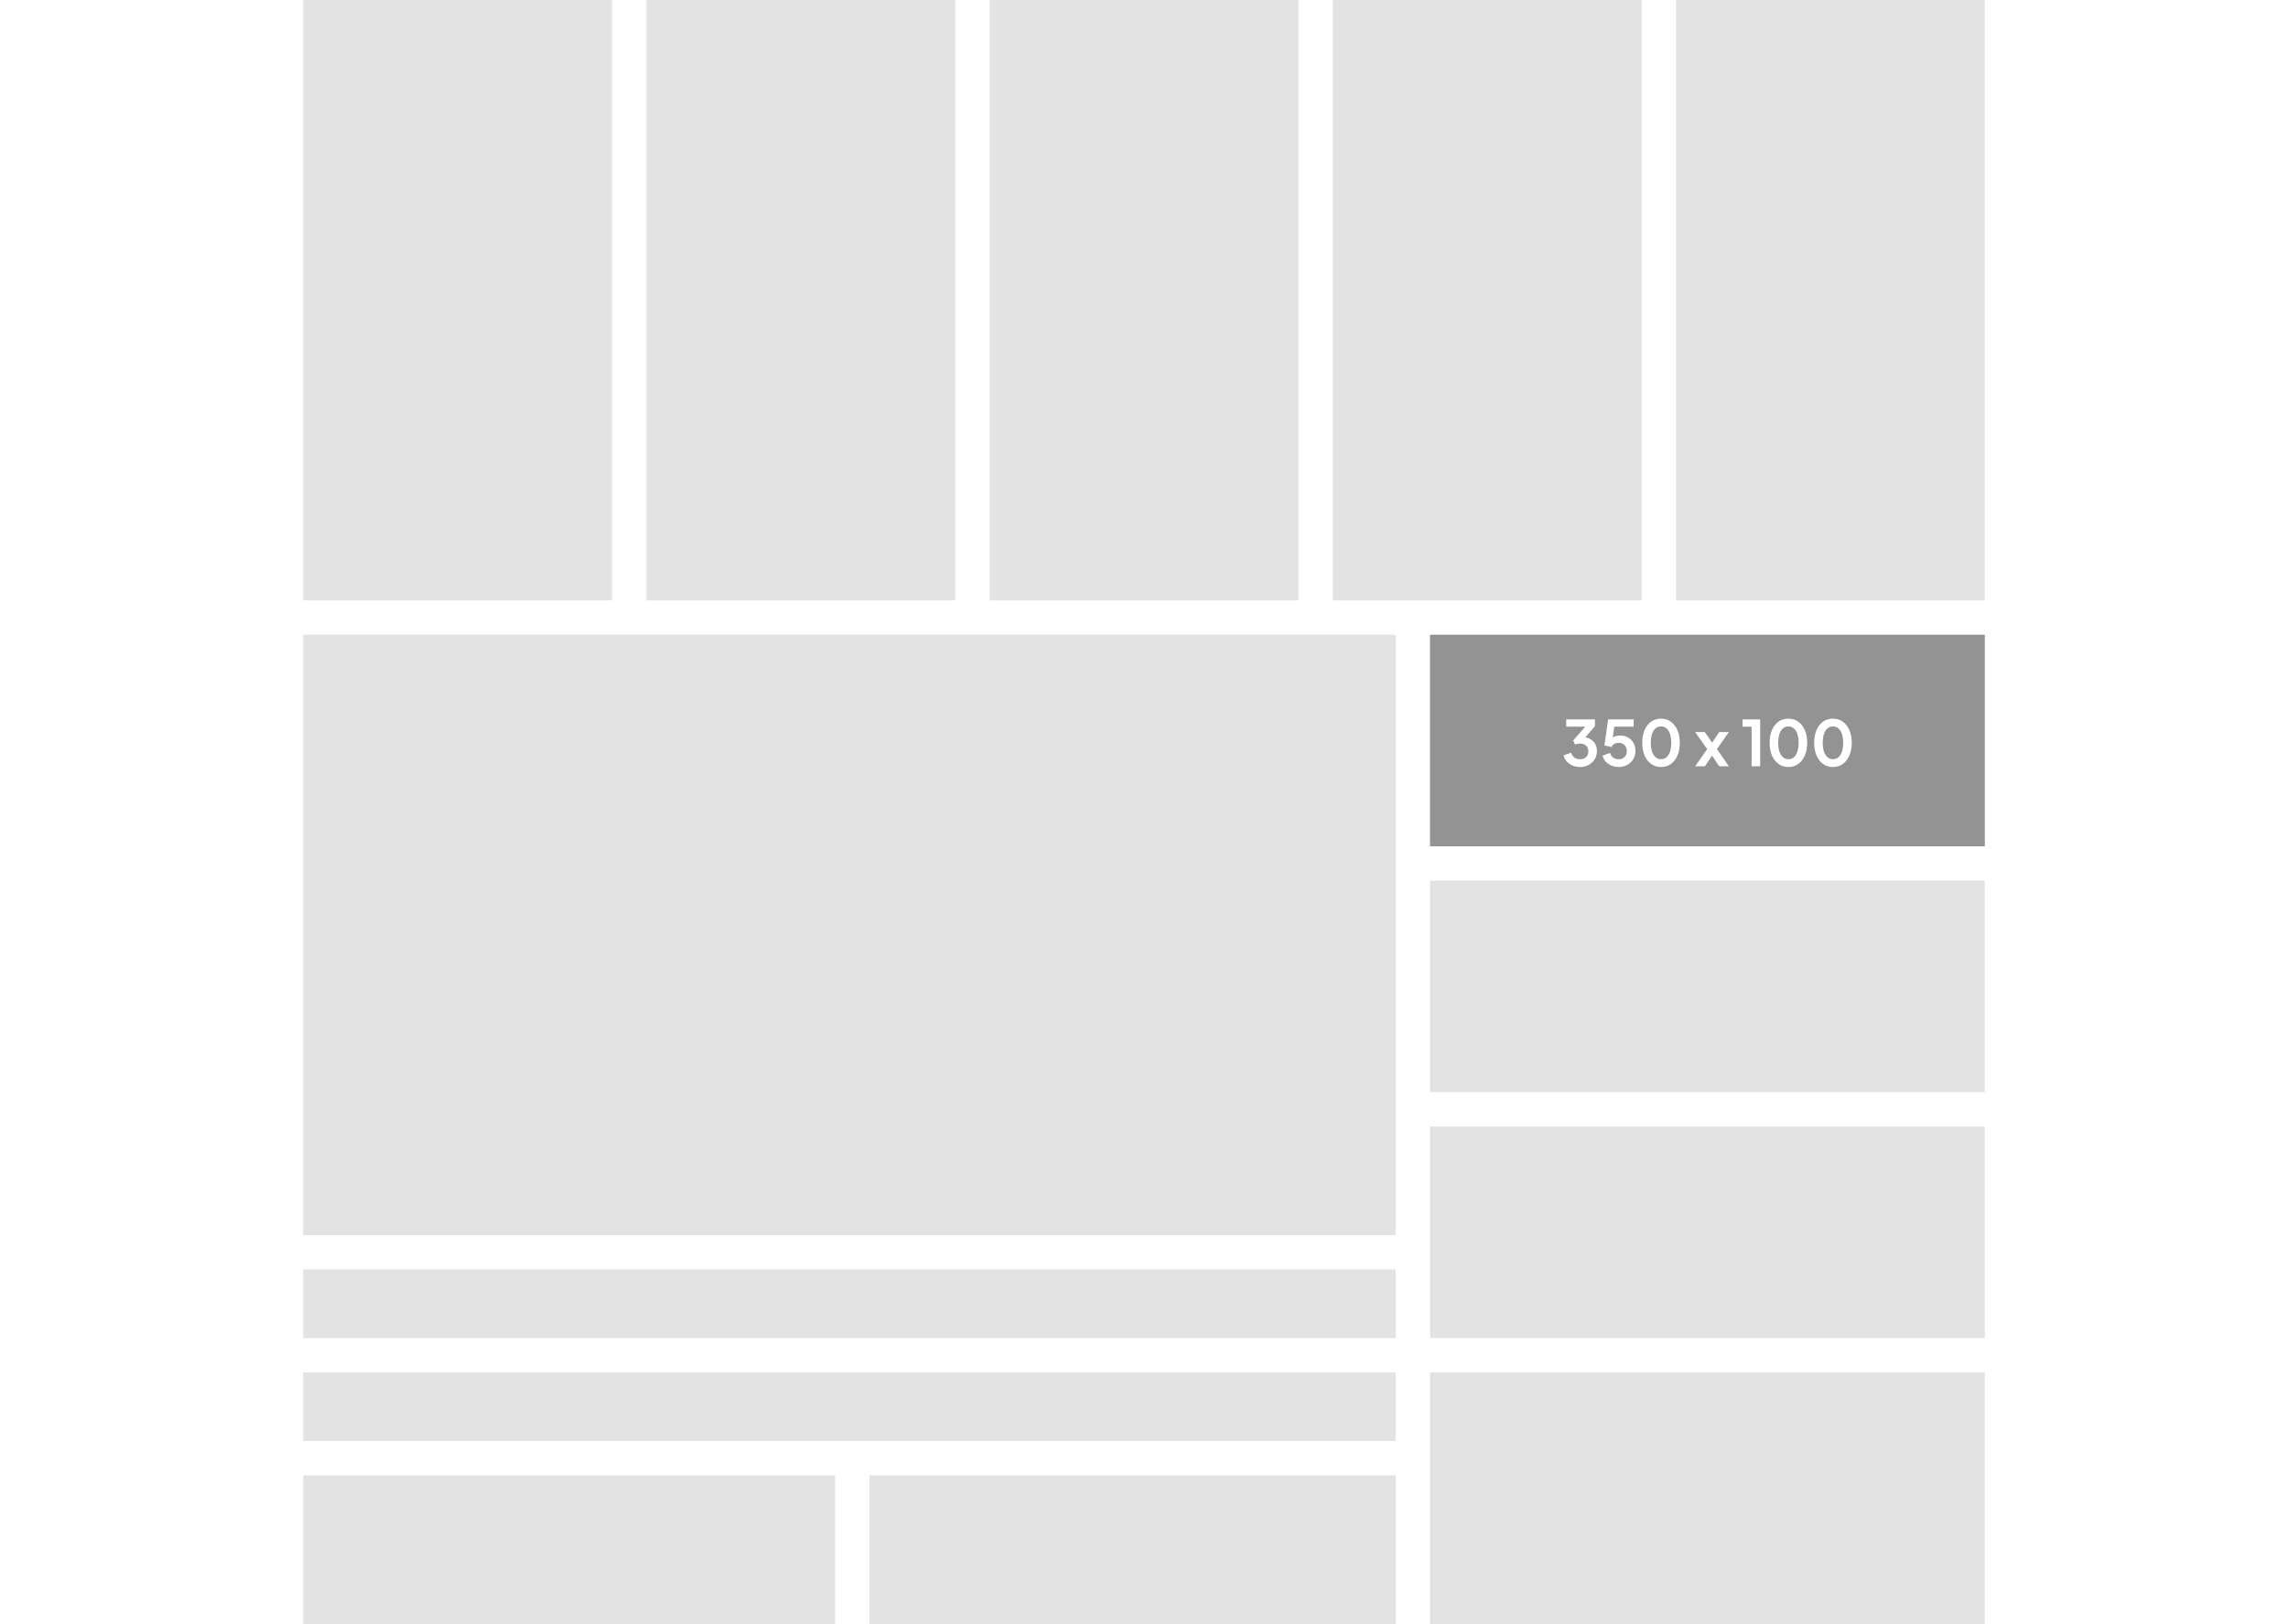
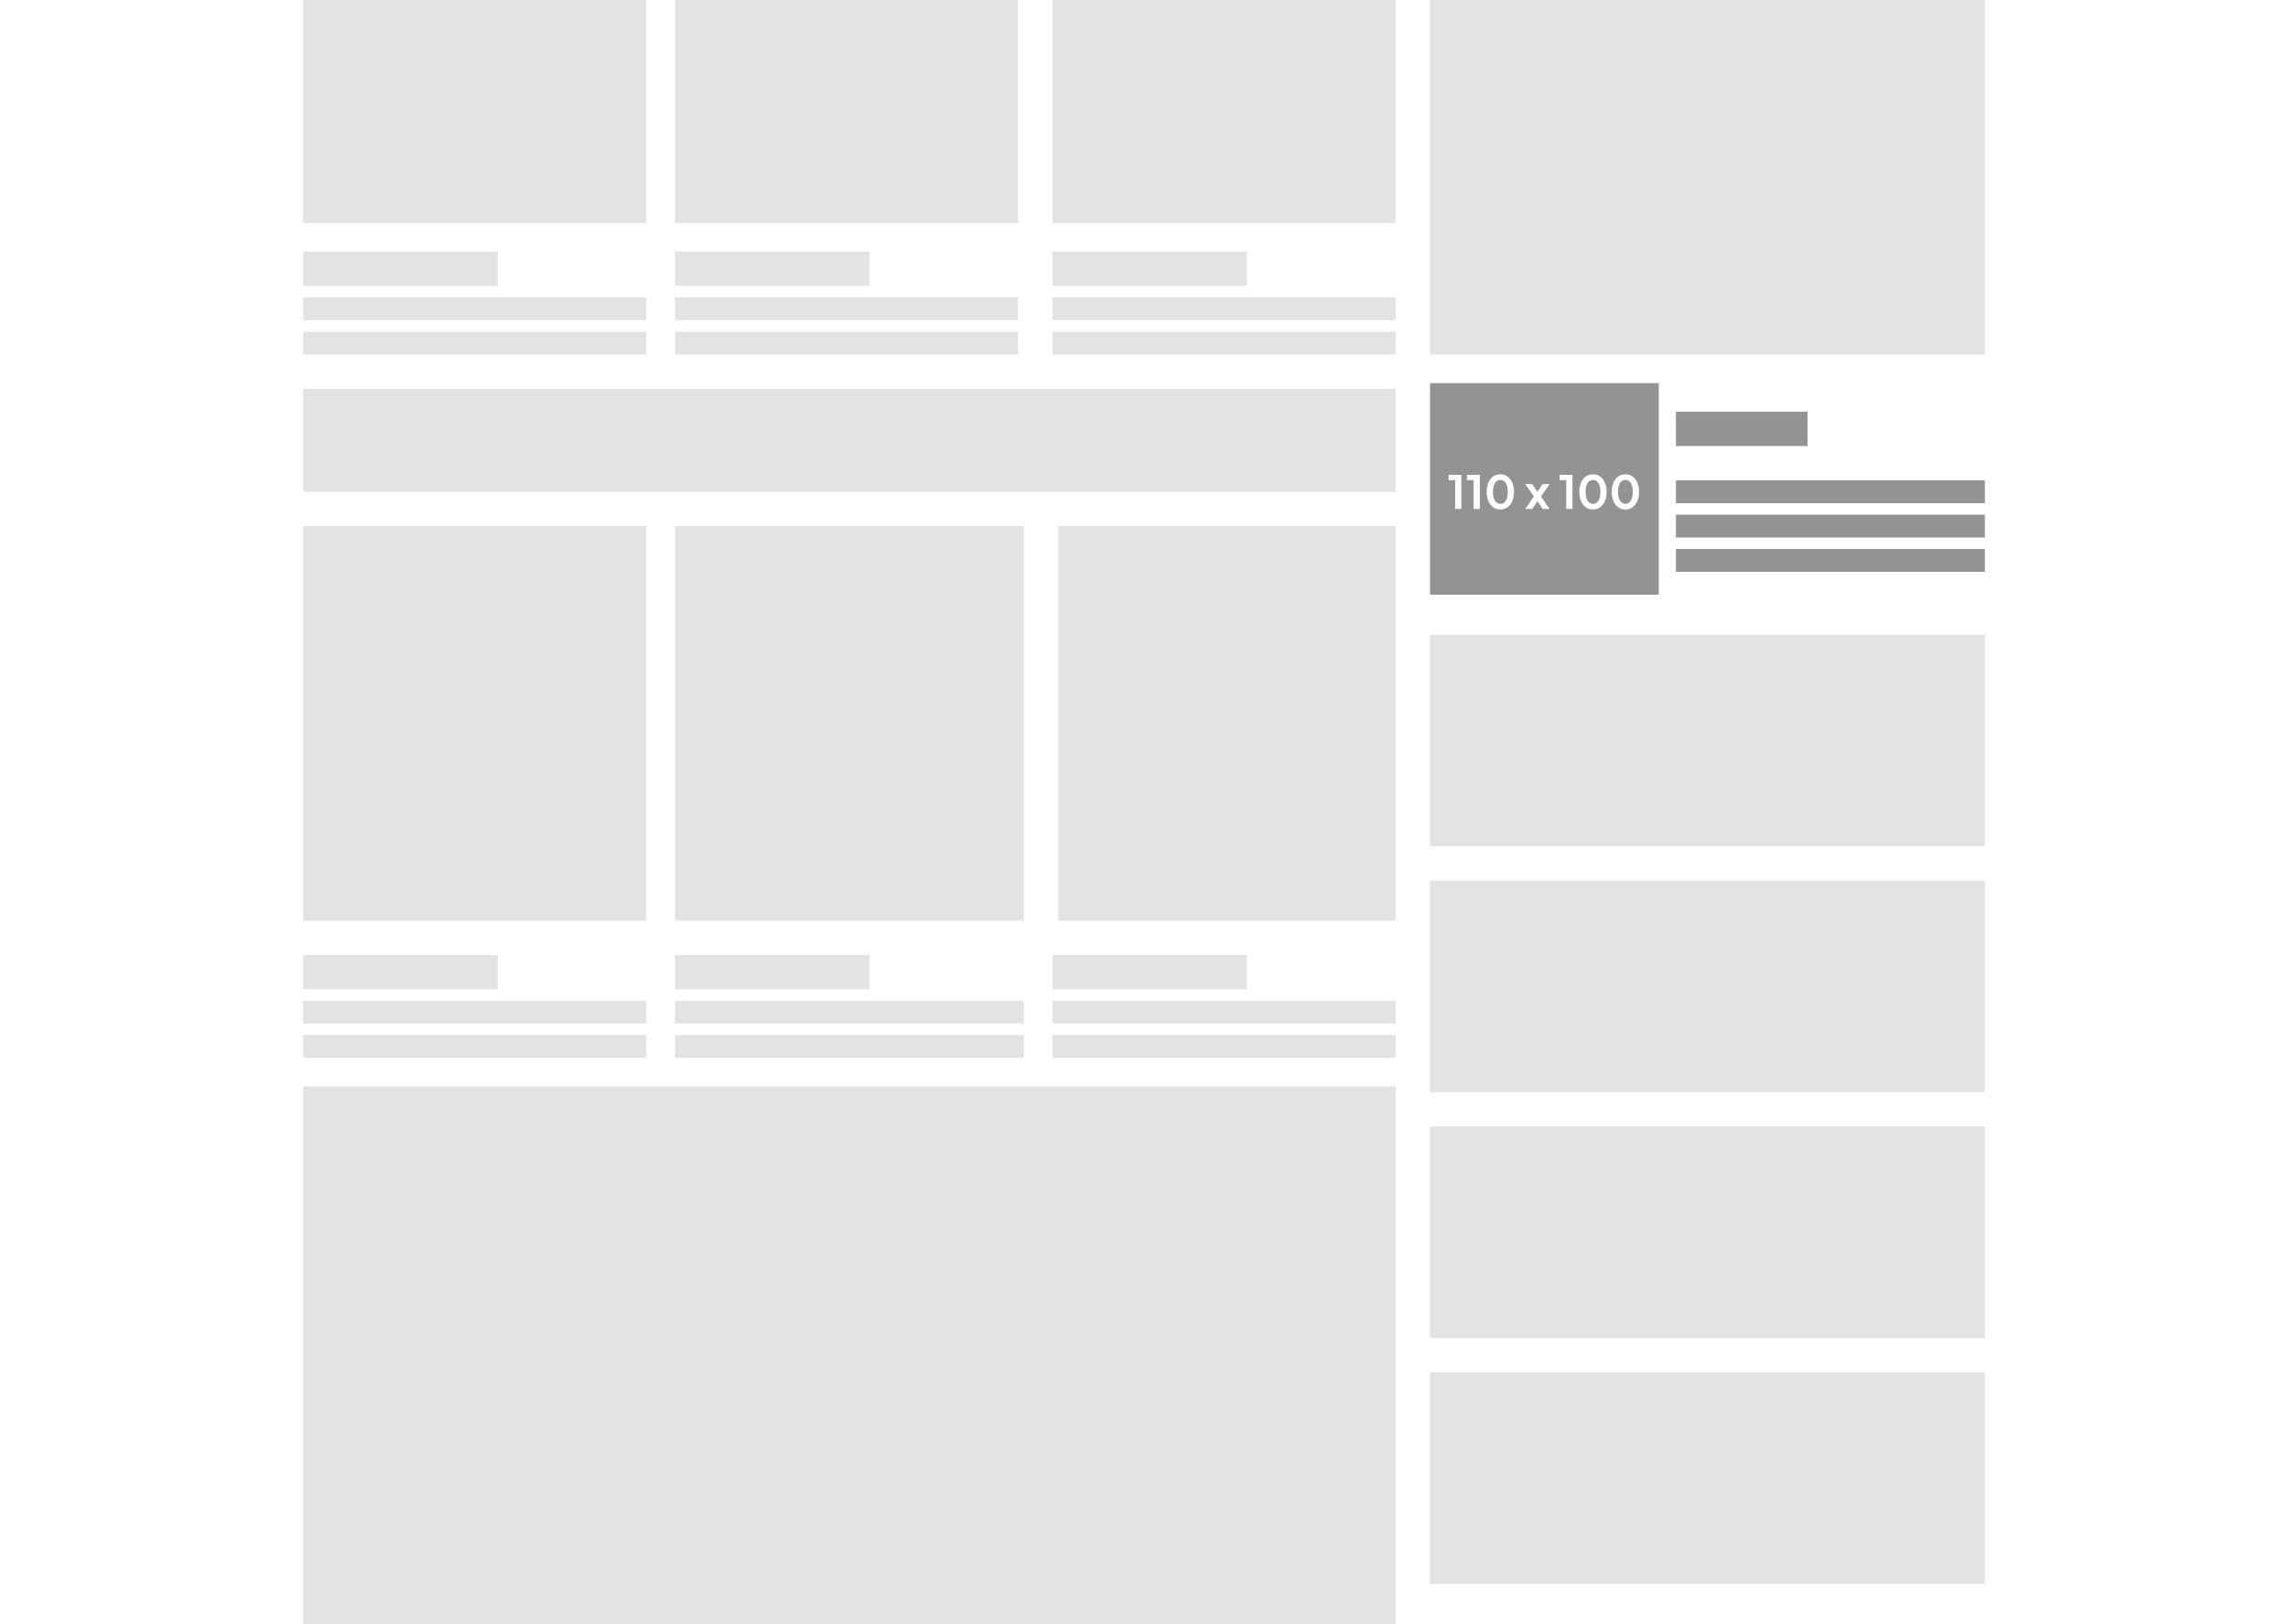
<svg xmlns="http://www.w3.org/2000/svg" width="400" height="284" viewBox="0 0 400 284" fill="none">
  <g clip-path="url(#clip0_71_214)">
    <rect width="400" height="284" fill="white" />
-     <rect x="53" y="-15" width="54" height="120" fill="#E3E3E3" />
-     <rect x="233" y="-15" width="54" height="120" fill="#E3E3E3" />
-     <rect x="293" y="-15" width="54" height="120" fill="#E3E3E3" />
-     <rect x="113" y="-15" width="54" height="120" fill="#E3E3E3" />
-     <rect x="173" y="-15" width="54" height="120" fill="#E3E3E3" />
-     <rect x="53" y="111" width="191" height="105" fill="#E3E3E3" />
-     <rect x="53" y="222" width="191" height="12" fill="#E3E3E3" />
-     <rect x="250" y="111" width="97" height="37" fill="#939393" />
+     <rect x="53" width="60" height="39" fill="#E3E3E3" />
+     <rect x="53" y="44" width="34" height="6" fill="#E3E3E3" />
+     <rect x="53" y="52" width="60" height="4" fill="#E3E3E3" />
+     <rect x="53" y="58" width="60" height="4" fill="#E3E3E3" />
+     <rect x="118" width="60" height="39" fill="#E3E3E3" />
+     <rect x="118" y="44" width="34" height="6" fill="#E3E3E3" />
+     <rect x="118" y="52" width="60" height="4" fill="#E3E3E3" />
+     <rect x="118" y="58" width="60" height="4" fill="#E3E3E3" />
+     <rect x="184" width="60" height="39" fill="#E3E3E3" />
+     <rect x="184" y="44" width="34" height="6" fill="#E3E3E3" />
+     <rect x="184" y="52" width="60" height="4" fill="#E3E3E3" />
+     <rect x="184" y="58" width="60" height="4" fill="#E3E3E3" />
+     <rect x="53" y="167" width="34" height="6" fill="#E3E3E3" />
+     <rect x="53" y="175" width="60" height="4" fill="#E3E3E3" />
+     <rect x="53" y="181" width="60" height="4" fill="#E3E3E3" />
+     <rect x="118" y="167" width="34" height="6" fill="#E3E3E3" />
+     <rect x="118" y="175" width="61" height="4" fill="#E3E3E3" />
+     <rect x="118" y="181" width="61" height="4" fill="#E3E3E3" />
+     <rect x="184" y="167" width="34" height="6" fill="#E3E3E3" />
+     <rect x="184" y="175" width="60" height="4" fill="#E3E3E3" />
+     <rect x="184" y="181" width="60" height="4" fill="#E3E3E3" />
+     <rect x="250" width="97" height="62" fill="#E3E3E3" />
+     <rect x="53" y="92" width="60" height="69" fill="#E3E3E3" />
+     <rect x="118" y="92" width="61" height="69" fill="#E3E3E3" />
+     <rect x="185" y="92" width="59" height="69" fill="#E3E3E3" />
+     <rect x="53" y="68" width="191" height="18" fill="#E3E3E3" />
+     <rect x="250" y="111" width="97" height="37" fill="#E3E3E3" />
    <rect x="250" y="154" width="97" height="37" fill="#E3E3E3" />
    <rect x="250" y="197" width="97" height="37" fill="#E3E3E3" />
-     <rect x="53" y="240" width="191" height="12" fill="#E3E3E3" />
-     <rect x="250" y="240" width="97" height="44" fill="#E3E3E3" />
-     <rect x="152" y="258" width="92" height="26" fill="#E3E3E3" />
-     <rect x="53" y="258" width="93" height="26" fill="#E3E3E3" />
-     <path d="M276.223 134.132C275.776 134.132 275.35 134.051 274.947 133.89C274.551 133.721 274.21 133.487 273.924 133.186C273.645 132.878 273.455 132.515 273.352 132.097L274.661 131.635C274.793 132.009 274.995 132.295 275.266 132.493C275.537 132.684 275.856 132.779 276.223 132.779C276.516 132.779 276.769 132.724 276.982 132.614C277.202 132.504 277.374 132.346 277.499 132.141C277.624 131.928 277.686 131.679 277.686 131.393C277.686 131.107 277.624 130.865 277.499 130.667C277.382 130.462 277.213 130.304 276.993 130.194C276.773 130.084 276.513 130.029 276.212 130.029C276.073 130.029 275.926 130.044 275.772 130.073C275.625 130.102 275.493 130.146 275.376 130.205L275.035 129.49L277.158 127.07H273.814V125.805H278.841V126.982L276.707 129.479L276.729 128.918C277.22 128.925 277.649 129.032 278.016 129.237C278.383 129.442 278.669 129.725 278.874 130.084C279.079 130.443 279.182 130.865 279.182 131.349C279.182 131.877 279.054 132.354 278.797 132.779C278.54 133.197 278.188 133.527 277.741 133.769C277.294 134.011 276.788 134.132 276.223 134.132ZM282.992 134.132C282.559 134.132 282.145 134.051 281.749 133.89C281.36 133.729 281.023 133.501 280.737 133.208C280.458 132.907 280.267 132.552 280.165 132.141L281.463 131.679C281.587 132.053 281.789 132.332 282.068 132.515C282.346 132.691 282.654 132.779 282.992 132.779C283.27 132.779 283.516 132.72 283.729 132.603C283.949 132.478 284.117 132.31 284.235 132.097C284.352 131.877 284.411 131.624 284.411 131.338C284.411 131.052 284.348 130.803 284.224 130.59C284.106 130.377 283.941 130.212 283.729 130.095C283.516 129.97 283.27 129.908 282.992 129.908C282.706 129.908 282.445 129.97 282.211 130.095C281.983 130.22 281.818 130.399 281.716 130.634L280.495 130.359L281.144 125.805H285.61V127.07H281.738L282.299 126.421L281.837 129.853L281.408 129.501C281.613 129.2 281.862 128.98 282.156 128.841C282.456 128.702 282.819 128.632 283.245 128.632C283.787 128.632 284.257 128.749 284.653 128.984C285.056 129.219 285.368 129.538 285.588 129.941C285.808 130.344 285.918 130.81 285.918 131.338C285.918 131.866 285.789 132.343 285.533 132.768C285.276 133.193 284.928 133.527 284.488 133.769C284.048 134.011 283.549 134.132 282.992 134.132ZM290.386 134.132C289.734 134.132 289.162 133.956 288.67 133.604C288.179 133.252 287.794 132.757 287.515 132.119C287.244 131.481 287.108 130.74 287.108 129.897C287.108 129.046 287.244 128.306 287.515 127.675C287.787 127.044 288.168 126.553 288.659 126.201C289.151 125.849 289.723 125.673 290.375 125.673C291.043 125.673 291.618 125.849 292.102 126.201C292.594 126.553 292.979 127.048 293.257 127.686C293.536 128.317 293.675 129.054 293.675 129.897C293.675 130.74 293.536 131.481 293.257 132.119C292.986 132.75 292.605 133.245 292.113 133.604C291.622 133.956 291.046 134.132 290.386 134.132ZM290.397 132.768C290.771 132.768 291.09 132.654 291.354 132.427C291.618 132.192 291.82 131.862 291.959 131.437C292.106 131.004 292.179 130.491 292.179 129.897C292.179 129.303 292.106 128.793 291.959 128.368C291.82 127.935 291.615 127.605 291.343 127.378C291.079 127.151 290.757 127.037 290.375 127.037C290.009 127.037 289.693 127.151 289.429 127.378C289.165 127.605 288.96 127.935 288.813 128.368C288.674 128.793 288.604 129.303 288.604 129.897C288.604 130.484 288.674 130.993 288.813 131.426C288.96 131.851 289.165 132.181 289.429 132.416C289.701 132.651 290.023 132.768 290.397 132.768ZM296.367 134L298.457 130.997L296.356 128.016H298.05L299.689 130.436H298.93L300.569 128.016H302.252L300.162 130.997L302.241 134H300.558L298.941 131.591H299.678L298.061 134H296.367ZM306.227 134V127.081H304.643V125.805H307.723V134H306.227ZM312.655 134.132C312.002 134.132 311.43 133.956 310.939 133.604C310.447 133.252 310.062 132.757 309.784 132.119C309.512 131.481 309.377 130.74 309.377 129.897C309.377 129.046 309.512 128.306 309.784 127.675C310.055 127.044 310.436 126.553 310.928 126.201C311.419 125.849 311.991 125.673 312.644 125.673C313.311 125.673 313.887 125.849 314.371 126.201C314.862 126.553 315.247 127.048 315.526 127.686C315.804 128.317 315.944 129.054 315.944 129.897C315.944 130.74 315.804 131.481 315.526 132.119C315.254 132.75 314.873 133.245 314.382 133.604C313.89 133.956 313.315 134.132 312.655 134.132ZM312.666 132.768C313.04 132.768 313.359 132.654 313.623 132.427C313.887 132.192 314.088 131.862 314.228 131.437C314.374 131.004 314.448 130.491 314.448 129.897C314.448 129.303 314.374 128.793 314.228 128.368C314.088 127.935 313.883 127.605 313.612 127.378C313.348 127.151 313.025 127.037 312.644 127.037C312.277 127.037 311.962 127.151 311.698 127.378C311.434 127.605 311.228 127.935 311.082 128.368C310.942 128.793 310.873 129.303 310.873 129.897C310.873 130.484 310.942 130.993 311.082 131.426C311.228 131.851 311.434 132.181 311.698 132.416C311.969 132.651 312.292 132.768 312.666 132.768ZM320.443 134.132C319.79 134.132 319.218 133.956 318.727 133.604C318.235 133.252 317.85 132.757 317.572 132.119C317.3 131.481 317.165 130.74 317.165 129.897C317.165 129.046 317.3 128.306 317.572 127.675C317.843 127.044 318.224 126.553 318.716 126.201C319.207 125.849 319.779 125.673 320.432 125.673C321.099 125.673 321.675 125.849 322.159 126.201C322.65 126.553 323.035 127.048 323.314 127.686C323.592 128.317 323.732 129.054 323.732 129.897C323.732 130.74 323.592 131.481 323.314 132.119C323.042 132.75 322.661 133.245 322.17 133.604C321.678 133.956 321.103 134.132 320.443 134.132ZM320.454 132.768C320.828 132.768 321.147 132.654 321.411 132.427C321.675 132.192 321.876 131.862 322.016 131.437C322.162 131.004 322.236 130.491 322.236 129.897C322.236 129.303 322.162 128.793 322.016 128.368C321.876 127.935 321.671 127.605 321.4 127.378C321.136 127.151 320.813 127.037 320.432 127.037C320.065 127.037 319.75 127.151 319.486 127.378C319.222 127.605 319.016 127.935 318.87 128.368C318.73 128.793 318.661 129.303 318.661 129.897C318.661 130.484 318.73 130.993 318.87 131.426C319.016 131.851 319.222 132.181 319.486 132.416C319.757 132.651 320.08 132.768 320.454 132.768Z" fill="white" />
+     <rect x="53" y="190" width="191" height="94" fill="#E3E3E3" />
+     <rect x="250" y="240" width="97" height="37" fill="#E3E3E3" />
+     <rect x="250" y="67" width="40" height="37" fill="#939393" />
+     <path d="M254.396 89V83.968H253.244V83.04H255.484V89H254.396ZM257.622 89V83.968H256.47V83.04H258.71V89H257.622ZM262.297 89.096C261.822 89.096 261.406 88.968 261.049 88.712C260.692 88.456 260.412 88.096 260.209 87.632C260.012 87.168 259.913 86.629 259.913 86.016C259.913 85.397 260.012 84.859 260.209 84.4C260.406 83.941 260.684 83.584 261.041 83.328C261.398 83.072 261.814 82.944 262.289 82.944C262.774 82.944 263.193 83.072 263.545 83.328C263.902 83.584 264.182 83.944 264.385 84.408C264.588 84.867 264.689 85.403 264.689 86.016C264.689 86.629 264.588 87.168 264.385 87.632C264.188 88.091 263.91 88.451 263.553 88.712C263.196 88.968 262.777 89.096 262.297 89.096ZM262.305 88.104C262.577 88.104 262.809 88.021 263.001 87.856C263.193 87.685 263.34 87.445 263.441 87.136C263.548 86.821 263.601 86.448 263.601 86.016C263.601 85.584 263.548 85.213 263.441 84.904C263.34 84.589 263.19 84.349 262.993 84.184C262.801 84.019 262.566 83.936 262.289 83.936C262.022 83.936 261.793 84.019 261.601 84.184C261.409 84.349 261.26 84.589 261.153 84.904C261.052 85.213 261.001 85.584 261.001 86.016C261.001 86.443 261.052 86.813 261.153 87.128C261.26 87.437 261.409 87.677 261.601 87.848C261.798 88.019 262.033 88.104 262.305 88.104ZM266.647 89L268.167 86.816L266.639 84.648H267.871L269.063 86.408H268.511L269.703 84.648H270.927L269.407 86.816L270.919 89H269.695L268.519 87.248H269.055L267.879 89H266.647ZM273.818 89V83.968H272.666V83.04H274.906V89H273.818ZM278.492 89.096C278.017 89.096 277.601 88.968 277.244 88.712C276.887 88.456 276.607 88.096 276.404 87.632C276.207 87.168 276.108 86.629 276.108 86.016C276.108 85.397 276.207 84.859 276.404 84.4C276.601 83.941 276.879 83.584 277.236 83.328C277.593 83.072 278.009 82.944 278.484 82.944C278.969 82.944 279.388 83.072 279.74 83.328C280.097 83.584 280.377 83.944 280.58 84.408C280.783 84.867 280.884 85.403 280.884 86.016C280.884 86.629 280.783 87.168 280.58 87.632C280.383 88.091 280.105 88.451 279.748 88.712C279.391 88.968 278.972 89.096 278.492 89.096ZM278.5 88.104C278.772 88.104 279.004 88.021 279.196 87.856C279.388 87.685 279.535 87.445 279.636 87.136C279.743 86.821 279.796 86.448 279.796 86.016C279.796 85.584 279.743 85.213 279.636 84.904C279.535 84.589 279.385 84.349 279.188 84.184C278.996 84.019 278.761 83.936 278.484 83.936C278.217 83.936 277.988 84.019 277.796 84.184C277.604 84.349 277.455 84.589 277.348 84.904C277.247 85.213 277.196 85.584 277.196 86.016C277.196 86.443 277.247 86.813 277.348 87.128C277.455 87.437 277.604 87.677 277.796 87.848C277.993 88.019 278.228 88.104 278.5 88.104ZM284.156 89.096C283.682 89.096 283.266 88.968 282.908 88.712C282.551 88.456 282.271 88.096 282.068 87.632C281.871 87.168 281.772 86.629 281.772 86.016C281.772 85.397 281.871 84.859 282.068 84.4C282.266 83.941 282.543 83.584 282.9 83.328C283.258 83.072 283.674 82.944 284.148 82.944C284.634 82.944 285.052 83.072 285.404 83.328C285.762 83.584 286.042 83.944 286.244 84.408C286.447 84.867 286.548 85.403 286.548 86.016C286.548 86.629 286.447 87.168 286.244 87.632C286.047 88.091 285.77 88.451 285.412 88.712C285.055 88.968 284.636 89.096 284.156 89.096ZM284.164 88.104C284.436 88.104 284.668 88.021 284.86 87.856C285.052 87.685 285.199 87.445 285.3 87.136C285.407 86.821 285.46 86.448 285.46 86.016C285.46 85.584 285.407 85.213 285.3 84.904C285.199 84.589 285.05 84.349 284.852 84.184C284.66 84.019 284.426 83.936 284.148 83.936C283.882 83.936 283.652 84.019 283.46 84.184C283.268 84.349 283.119 84.589 283.012 84.904C282.911 85.213 282.86 85.584 282.86 86.016C282.86 86.443 282.911 86.813 283.012 87.128C283.119 87.437 283.268 87.677 283.46 87.848C283.658 88.019 283.892 88.104 284.164 88.104Z" fill="white" />
+     <rect x="293" y="72" width="23" height="6" fill="#939393" />
+     <rect x="293" y="96" width="54" height="4" fill="#939393" />
+     <rect x="293" y="90" width="54" height="4" fill="#939393" />
+     <rect x="293" y="84" width="54" height="4" fill="#939393" />
  </g>
  <defs>
    <clipPath id="clip0_71_214">
      <rect width="400" height="284" fill="white" />
    </clipPath>
  </defs>
</svg>
